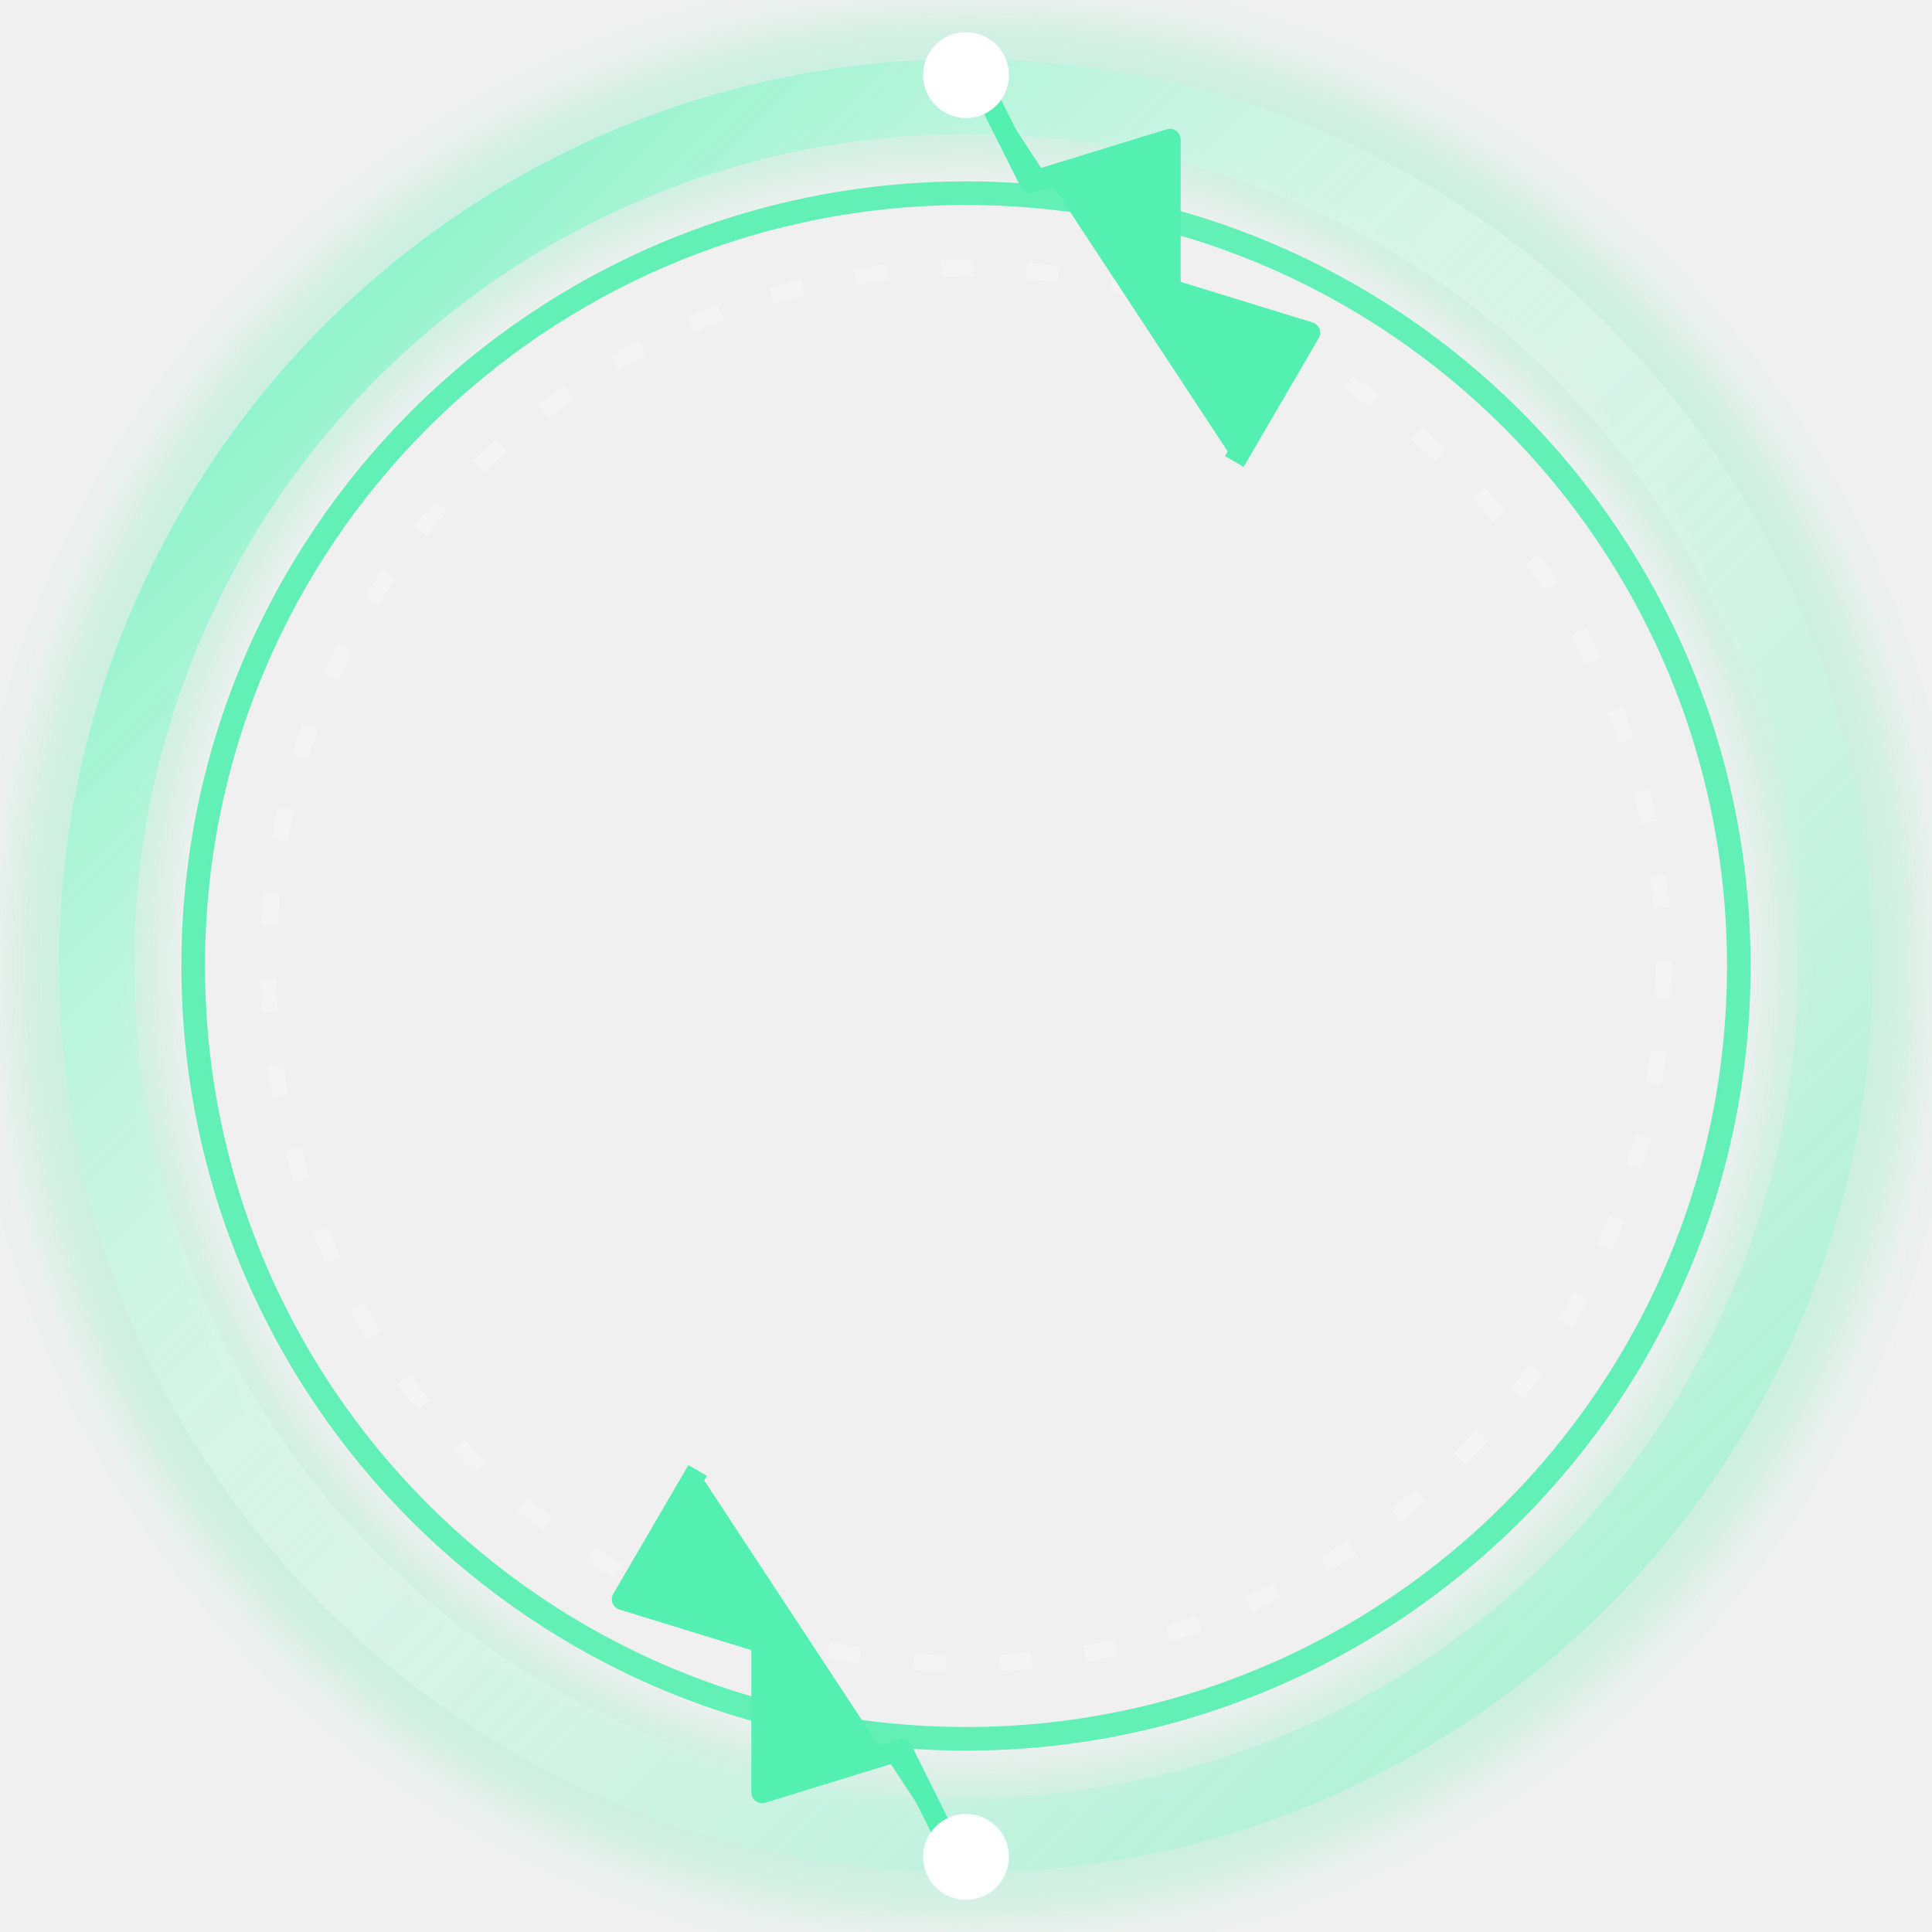
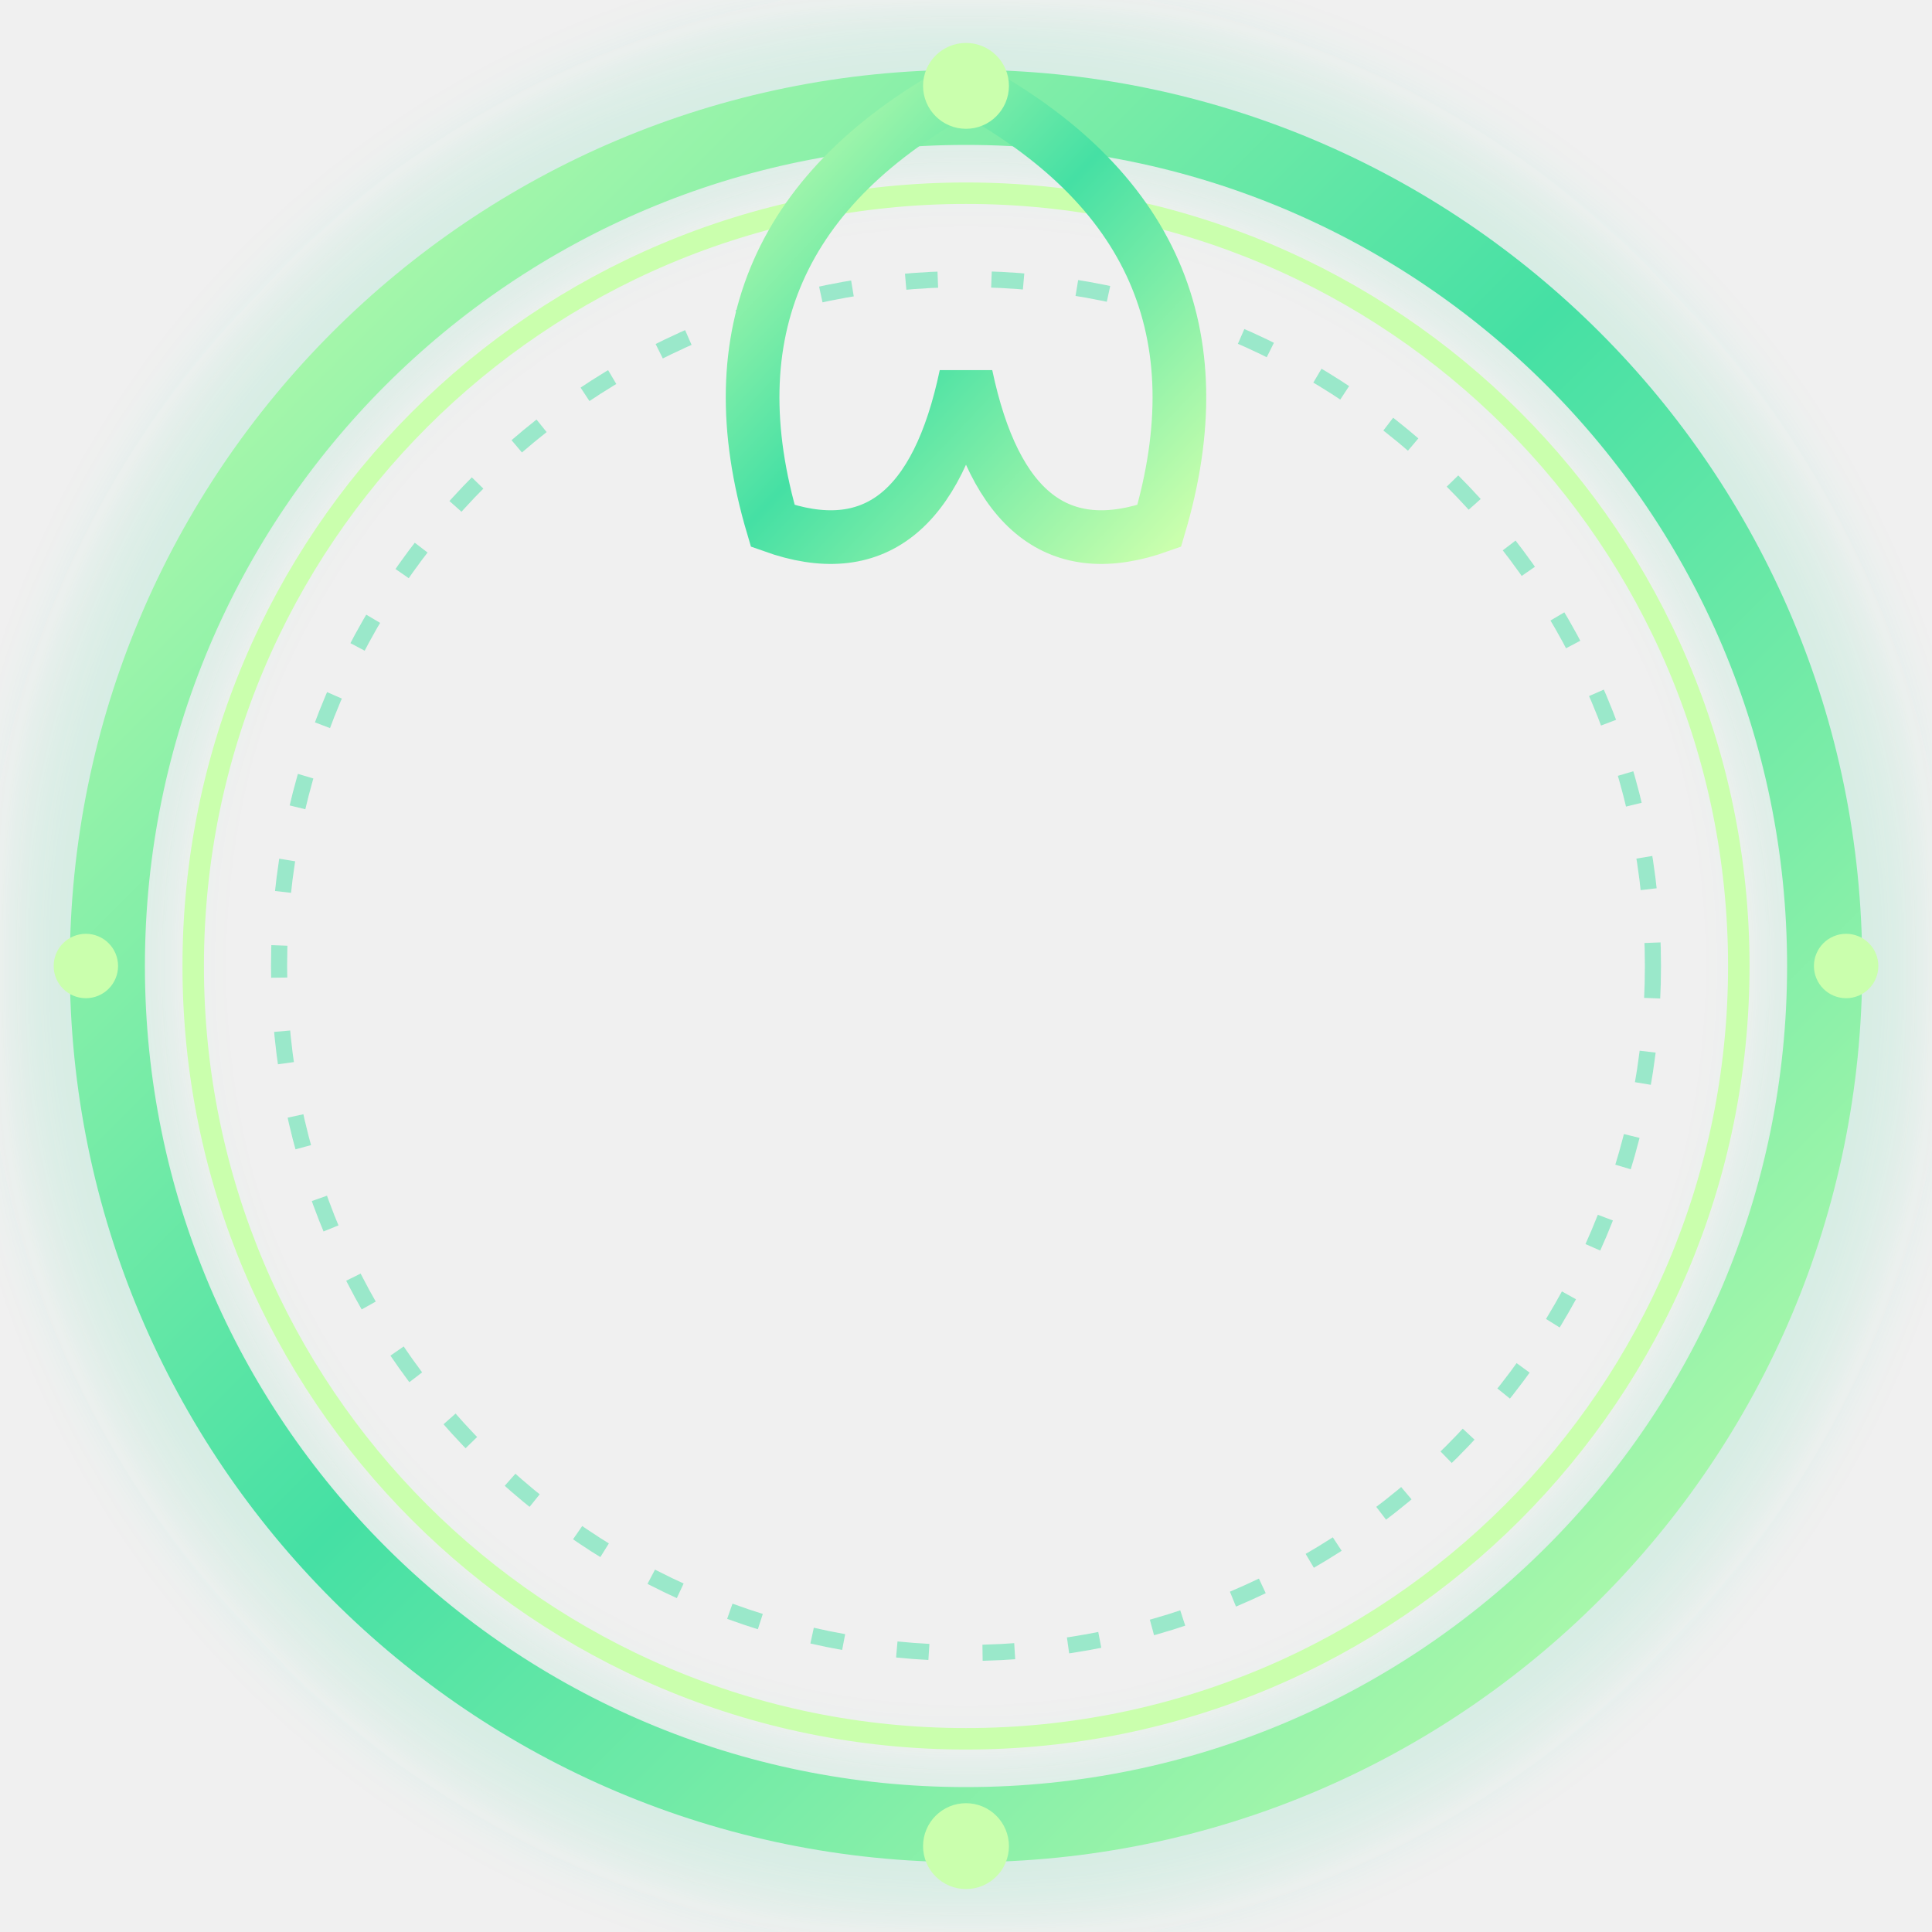
- <svg xmlns="http://www.w3.org/2000/svg" viewBox="0 0 180 180">
+ <svg xmlns="http://www.w3.org/2000/svg" viewBox="0 0 180 180" role="img" aria-label="frame_emerald">
  <defs>
-     <linearGradient id="g" x2="1" y2="1">
-       <stop stop-color="#54f0b2" />
-       <stop offset=".5" stop-color="#fff" stop-opacity=".22" />
-       <stop offset="1" stop-color="#54f0b2" stop-opacity=".45" />
+     <linearGradient id="g" x1="0" y1="0" x2="1" y2="1">
+       <stop stop-color="#caffad" />
+       <stop offset=".48" stop-color="#45e0a4" />
+       <stop offset="1" stop-color="#caffad" />
    </linearGradient>
-     <filter id="s">
-       <feGaussianBlur stdDeviation="2.2" />
+     <filter id="glow">
+       <feGaussianBlur stdDeviation="3" />
    </filter>
  </defs>
-   <circle cx="90" cy="90" r="82" fill="none" stroke="#54f0b2" stroke-opacity=".22" stroke-width="14" filter="url(#s)" />
-   <circle cx="90" cy="90" r="81" fill="none" stroke="url(#g)" stroke-width="7" />
-   <circle cx="90" cy="90" r="72" fill="none" stroke="#54f0b2" stroke-width="2.2" stroke-opacity=".9" />
-   <circle cx="90" cy="90" r="65" fill="none" stroke="#fff" stroke-opacity=".3" stroke-width="1.5" stroke-dasharray="3 5" />
-   <path d="M90 5 96 17 109 13 109 27 122 31 115 43M90 175 84 163 71 167 71 153 58 149 65 137" fill="#54f0b2" stroke="#54f0b2" stroke-width="2" stroke-linejoin="round" />
-   <circle cx="90" cy="7" r="4" fill="#fff" />
-   <circle cx="90" cy="173" r="4" fill="#fff" />
+   <circle cx="90" cy="90" r="82" fill="none" stroke="#45e0a4" stroke-opacity=".16" stroke-width="14" filter="url(#glow)" />
+   <circle cx="90" cy="90" r="80" fill="none" stroke="url(#g)" stroke-width="7" />
+   <circle cx="90" cy="90" r="72" fill="none" stroke="#caffad" stroke-width="2" />
+   <circle cx="90" cy="90" r="64" fill="none" stroke="#45e0a4" stroke-opacity=".5" stroke-width="1.5" stroke-dasharray="3 5" />
+   <path d="M90 8Q116 22 108 49Q94 54 90 35Q86 54 72 49Q64 22 90 8Z" fill="none" stroke="url(#g)" stroke-width="5" />
+   <path d="M90 16V50" stroke="url(#g)" stroke-width="3" />
+   <g fill="#caffad">
+     <circle cx="90" cy="8" r="4" />
+     <circle cx="172" cy="90" r="3" />
+     <circle cx="90" cy="172" r="4" />
+     <circle cx="8" cy="90" r="3" />
+   </g>
</svg>
